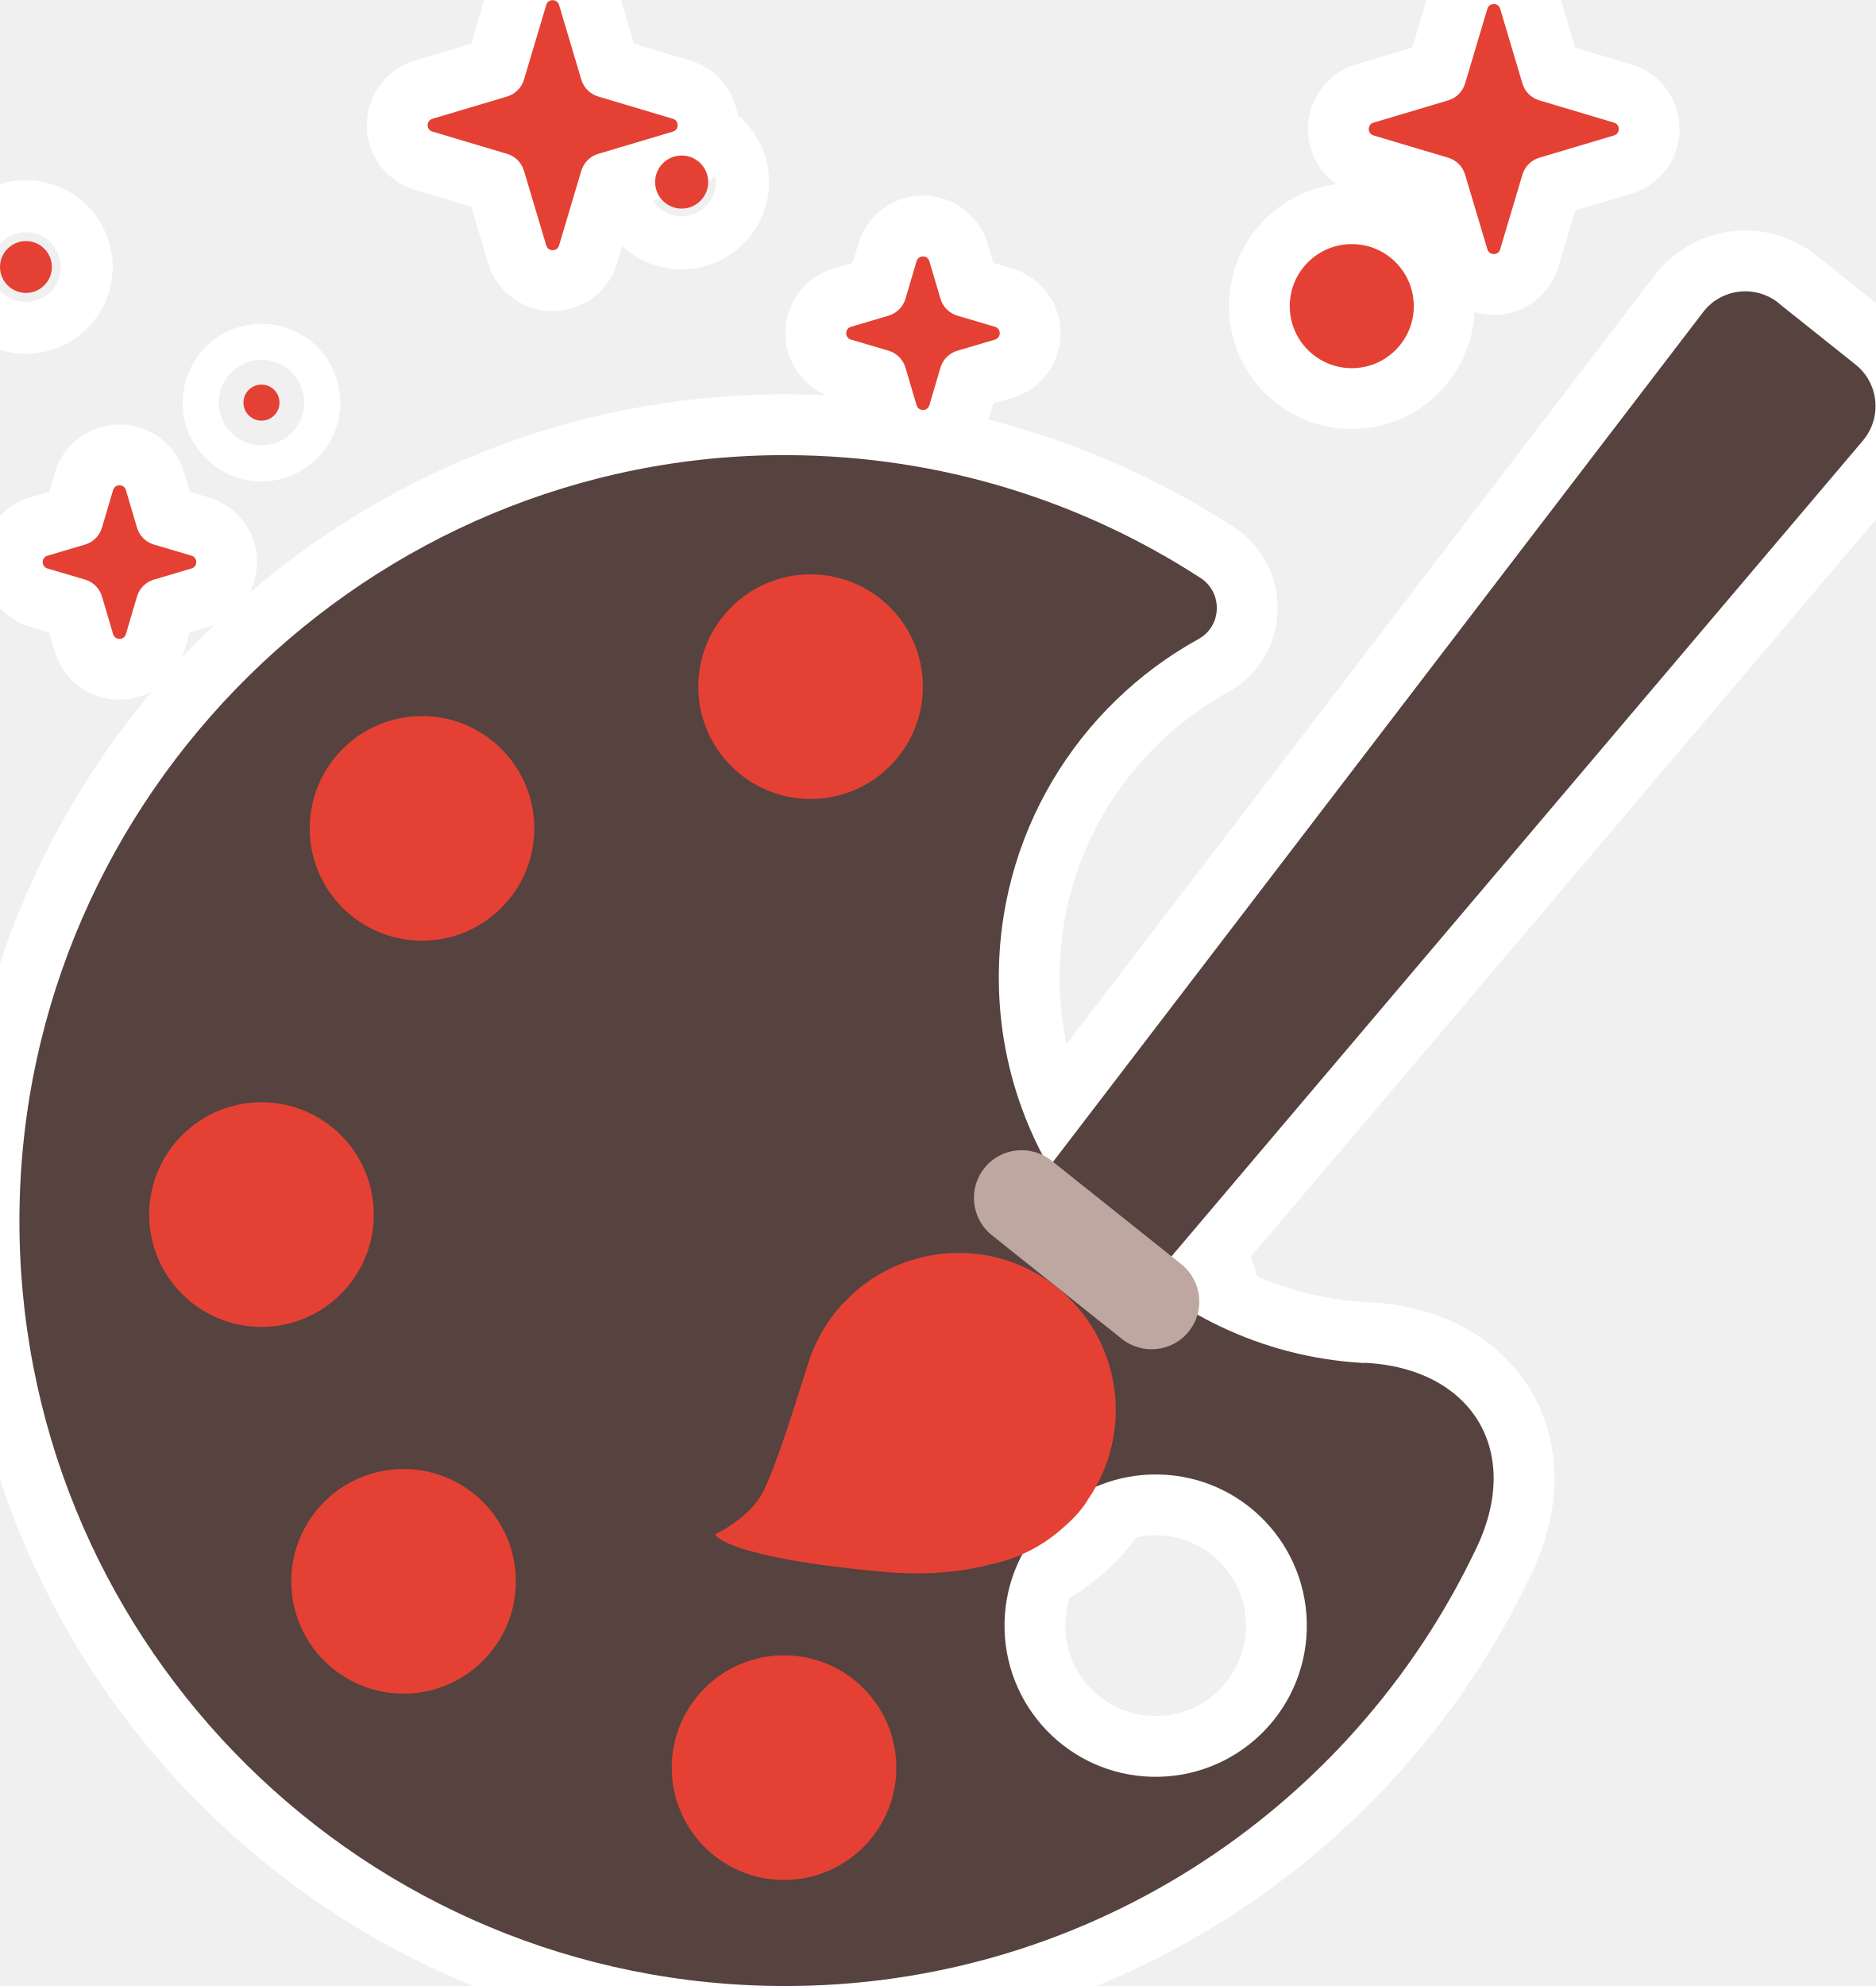
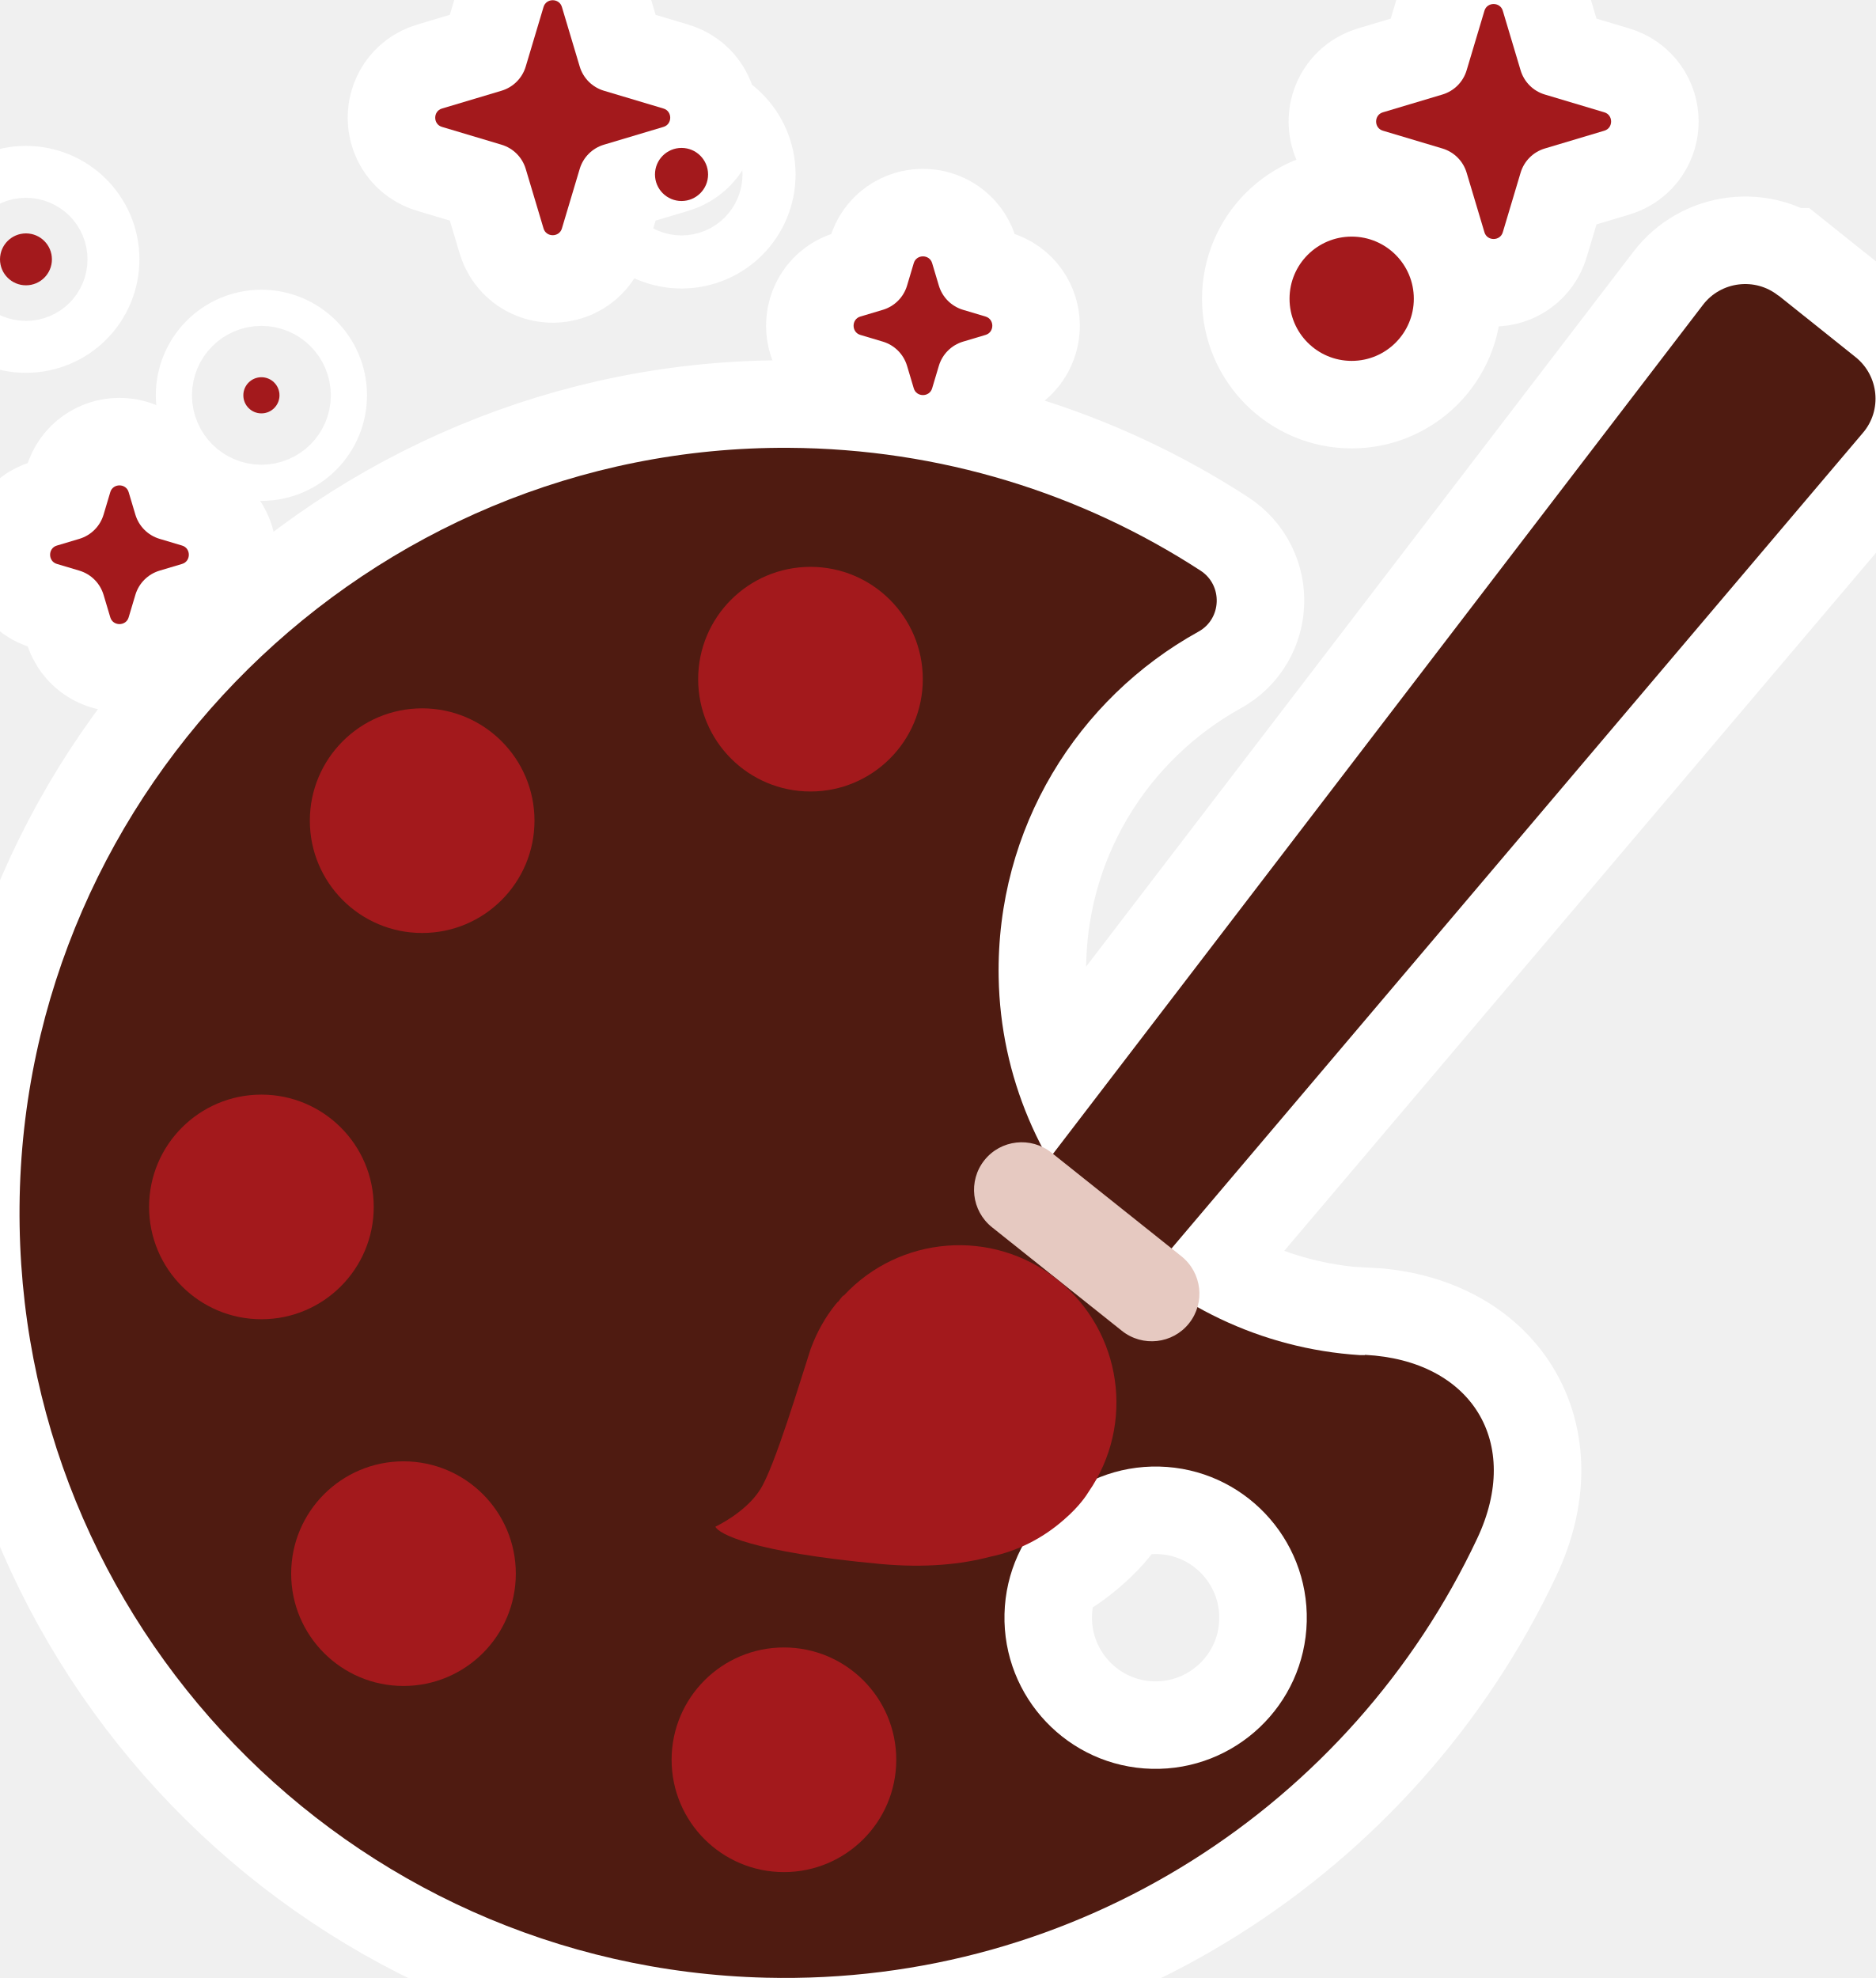
- <svg xmlns="http://www.w3.org/2000/svg" id="Calque_2" data-name="Calque 2" viewBox="0 0 92.53 97.96">
+ <svg xmlns="http://www.w3.org/2000/svg" id="Calque_2" data-name="Calque 2" viewBox="0 0 64.28 67.8">
  <defs>
    <style>
      .cls-1 {
-         fill: #56423e;
+         fill: #a3191c;
      }

      .cls-2 {
        fill: #fff;
      }

      .cls-3 {
        fill: none;
        stroke: #fff;
        stroke-width: 6px;
      }

      .cls-4 {
-         fill: #e44134;
+         fill: #e6c9c1;
      }

      .cls-5 {
-         fill: #bea6a1;
+         fill: #4f1b11;
      }
    </style>
  </defs>
  <g id="Calque_2-2" data-name="Calque 2">
    <g>
      <g>
        <g>
-           <path class="cls-2" d="M67.34,67.23c-.07,0-.15,0-.22-.01-9.82-.61-17.66-8.8-17.84-18.64-.14-7.37,3.89-13.77,9.85-17.06,1.16-.64,1.21-2.29.1-3.01-5.84-3.79-12.81-6.02-20.32-6.06C18.22,22.34,1.14,39.2.96,59.89c-.18,20.57,16.19,37.55,36.83,38.06,15.42.38,28.9-8.55,35.08-21.66,2.24-4.76-.28-8.8-5.53-9.07ZM56.83,87.64c-4.12-.1-7.37-3.52-7.27-7.64s3.52-7.37,7.64-7.27,7.37,3.52,7.27,7.64-3.52,7.37-7.64,7.27Z" />
-           <circle class="cls-2" cx="39.99" cy="33.87" r="5.54" />
-           <circle class="cls-2" cx="20.82" cy="40.86" r="5.54" />
-           <circle class="cls-2" cx="12.9" cy="59.91" r="5.54" />
-           <circle class="cls-2" cx="19.91" cy="78" r="5.54" />
-           <circle class="cls-2" cx="38.68" cy="87.19" r="5.54" />
+           <path class="cls-2" d="M46.78,46.45c-.05,0-.1,0-.16,0-6.82-.43-12.27-6.11-12.39-12.95-.09-5.12,2.71-9.56,6.85-11.85.8-.44.84-1.59.07-2.09-4.06-2.64-8.9-4.18-14.12-4.21C12.66,15.27.79,26.98.67,41.35c-.12,14.29,11.24,26.09,25.59,26.44,10.71.26,20.08-5.94,24.37-15.05,1.56-3.3-.19-6.11-3.84-6.3ZM39.48,60.63c-2.86-.07-5.12-2.45-5.05-5.31s2.45-5.12,5.31-5.05,5.12,2.45,5.05,5.31-2.45,5.12-5.31,5.05Z" />
+           <circle class="cls-2" cx="27.78" cy="23.28" r="3.85" />
+           <circle class="cls-2" cx="14.47" cy="28.13" r="3.85" />
+           <circle class="cls-2" cx="8.96" cy="41.37" r="3.85" />
+           <circle class="cls-2" cx="13.83" cy="53.94" r="3.85" />
+           <circle class="cls-2" cx="26.87" cy="60.32" r="3.85" />
        </g>
        <g>
-           <path class="cls-2" d="M87.74,14.95l3.8,3.03c1.16.92,1.32,2.62.37,3.75l-35.64,42.04-5.75-4.59L84.02,15.4c.89-1.17,2.57-1.37,3.72-.46Z" />
-           <rect class="cls-2" x="51.25" y="55.19" width="4.71" height="12.91" rx="2.36" ry="2.36" transform="translate(-28.01 65.12) rotate(-51.43)" />
-           <path class="cls-2" d="M41.33,64.59s-.07.08-.11.12c-.51.65-.91,1.35-1.19,2.08-.04.09-.07.19-.1.28-.43,1.3-1.71,5.62-2.43,6.77-.73,1.15-2.22,1.84-2.22,1.84.16.35,1.76,1.25,8.17,1.84,2.21.21,3.98.02,5.39-.35,1.34-.27,2.61-.9,3.66-1.86.74-.64,1.09-1.19,1.17-1.34,2.3-3.33,1.67-7.92-1.54-10.48-3.2-2.55-7.8-2.16-10.53.8l-.02-.02s-.1.12-.25.33Z" />
+           <path class="cls-2" d="M60.96,10.13l2.64,2.11c.8.64.92,1.82.25,2.6l-24.76,29.21-4-3.19,23.28-30.41c.62-.81,1.79-.95,2.58-.32Z" />
+           <rect class="cls-2" x="35.61" y="38.09" width="3.27" height="8.97" rx="1.64" ry="1.64" transform="translate(-19.26 45.14) rotate(-51.43)" />
+           <path class="cls-2" d="M28.72,44.62s-.05.06-.08.09c-.36.45-.63.94-.82,1.44-.03.07-.05.13-.07.2-.3.91-1.19,3.91-1.69,4.7-.5.8-1.54,1.28-1.54,1.28.11.24,1.23.87,5.67,1.28,1.54.14,2.77.01,3.75-.25.93-.19,1.81-.63,2.55-1.29.51-.44.76-.83.82-.93,1.6-2.31,1.16-5.5-1.07-7.28s-5.42-1.5-7.32.55h-.02s-.07.07-.17.21Z" />
        </g>
-         <path class="cls-2" d="M74.01.43l1.1,3.69c.12.4.43.71.83.83l3.69,1.1c.31.09.31.54,0,.63l-3.69,1.1c-.4.12-.71.43-.83.83l-1.1,3.69c-.09.31-.54.31-.63,0l-1.1-3.69c-.12-.4-.43-.71-.83-.83l-3.69-1.1c-.31-.09-.31-.54,0-.63l3.69-1.1c.4-.12.71-.43.83-.83l1.1-3.69c.09-.31.54-.31.63,0Z" />
-         <path class="cls-2" d="M27.58.24l1.1,3.69c.12.4.43.71.83.83l3.69,1.1c.31.09.31.54,0,.63l-3.69,1.1c-.4.12-.71.43-.83.83l-1.1,3.69c-.09.31-.54.31-.63,0l-1.1-3.69c-.12-.4-.43-.71-.83-.83l-3.69-1.1c-.31-.09-.31-.54,0-.63l3.69-1.1c.4-.12.71-.43.83-.83l1.1-3.69c.09-.31.54-.31.63,0Z" />
-         <path class="cls-2" d="M6.21,24.17l.55,1.86c.12.4.43.71.83.83l1.86.55c.31.09.31.54,0,.63l-1.86.55c-.4.12-.71.43-.83.83l-.55,1.86c-.09.31-.54.31-.63,0l-.55-1.86c-.12-.4-.43-.71-.83-.83l-1.86-.55c-.31-.09-.31-.54,0-.63l1.86-.55c.4-.12.71-.43.83-.83l.55-1.86c.09-.31.54-.31.63,0Z" />
-         <path class="cls-2" d="M45.85,12.88l.55,1.86c.12.4.43.71.83.83l1.86.55c.31.09.31.54,0,.63l-1.86.55c-.4.12-.71.43-.83.83l-.55,1.86c-.09.31-.54.31-.63,0l-.55-1.86c-.12-.4-.43-.71-.83-.83l-1.86-.55c-.31-.09-.31-.54,0-.63l1.86-.55c.4-.12.71-.43.83-.83l.55-1.86c.09-.31.54-.31.63,0Z" />
-         <circle class="cls-2" cx="66.69" cy="15.1" r="3.06" />
-         <circle class="cls-2" cx="33.63" cy="8.98" r="1.31" />
-         <circle class="cls-2" cx="1.28" cy="13.17" r="1.28" />
-         <circle class="cls-2" cx="12.9" cy="19.86" r=".89" />
+         <path class="cls-2" d="M51.51.37l.61,2.04c.12.4.43.71.83.83l2.04.61c.31.09.31.54,0,.63l-2.04.61c-.4.12-.71.43-.83.83l-.61,2.04c-.09.31-.54.31-.63,0l-.61-2.04c-.12-.4-.43-.71-.83-.83l-2.04-.61c-.31-.09-.31-.54,0-.63l2.04-.61c.4-.12.71-.43.83-.83l.61-2.04c.09-.31.54-.31.63,0Z" />
+         <path class="cls-2" d="M19.26.24l.61,2.04c.12.4.43.71.83.83l2.04.61c.31.09.31.54,0,.63l-2.04.61c-.4.12-.71.43-.83.83l-.61,2.04c-.09.31-.54.31-.63,0l-.61-2.04c-.12-.4-.43-.71-.83-.83l-2.04-.61c-.31-.09-.31-.54,0-.63l2.04-.61c.4-.12.71-.43.83-.83l.61-2.04c.09-.31.54-.31.63,0Z" />
+         <path class="cls-2" d="M4.41,16.87l.23.77c.12.4.43.71.83.83l.77.23c.31.09.31.54,0,.63l-.77.23c-.4.12-.71.43-.83.83l-.23.77c-.09.31-.54.31-.63,0l-.23-.77c-.12-.4-.43-.71-.83-.83l-.77-.23c-.31-.09-.31-.54,0-.63l.77-.23c.4-.12.71-.43.83-.83l.23-.77c.09-.31.54-.31.63,0Z" />
+         <path class="cls-2" d="M31.95,9.02l.23.77c.12.4.43.71.83.83l.77.23c.31.09.31.54,0,.63l-.77.23c-.4.12-.71.43-.83.83l-.23.77c-.09.31-.54.31-.63,0l-.23-.77c-.12-.4-.43-.71-.83-.83l-.77-.23c-.31-.09-.31-.54,0-.63l.77-.23c.4-.12.71-.43.83-.83l.23-.77c.09-.31.54-.31.63,0Z" />
+         <circle class="cls-2" cx="46.33" cy="10.24" r="2.13" />
+         <circle class="cls-2" cx="23.36" cy="5.98" r=".91" />
+         <circle class="cls-2" cx=".89" cy="8.89" r=".89" />
+         <circle class="cls-2" cx="8.96" cy="13.55" r=".62" />
      </g>
      <g>
        <g>
-           <path class="cls-3" d="M67.34,67.23c-.07,0-.15,0-.22-.01-9.82-.61-17.66-8.8-17.84-18.64-.14-7.37,3.89-13.77,9.85-17.06,1.16-.64,1.21-2.29.1-3.01-5.84-3.79-12.81-6.02-20.32-6.06C18.22,22.34,1.14,39.2.96,59.89c-.18,20.57,16.19,37.55,36.83,38.06,15.42.38,28.9-8.55,35.08-21.66,2.24-4.76-.28-8.8-5.53-9.07ZM56.83,87.64c-4.12-.1-7.37-3.52-7.27-7.64s3.52-7.37,7.64-7.27,7.37,3.52,7.27,7.64-3.52,7.37-7.64,7.27Z" />
-           <circle class="cls-3" cx="39.99" cy="33.87" r="5.54" />
-           <circle class="cls-3" cx="20.82" cy="40.86" r="5.54" />
-           <circle class="cls-3" cx="12.9" cy="59.91" r="5.54" />
-           <circle class="cls-3" cx="19.91" cy="78" r="5.54" />
-           <circle class="cls-3" cx="38.68" cy="87.19" r="5.54" />
+           <path class="cls-3" d="M46.78,46.45c-.05,0-.1,0-.16,0-6.82-.43-12.27-6.11-12.39-12.95-.09-5.12,2.71-9.56,6.85-11.85.8-.44.84-1.59.07-2.09-4.06-2.64-8.9-4.18-14.12-4.21C12.66,15.27.79,26.98.67,41.35c-.12,14.29,11.24,26.09,25.59,26.44,10.71.26,20.08-5.94,24.37-15.05,1.56-3.3-.19-6.11-3.84-6.3ZM39.48,60.63c-2.86-.07-5.12-2.45-5.05-5.31s2.45-5.12,5.31-5.05,5.12,2.45,5.05,5.31-2.45,5.12-5.31,5.05Z" />
+           <circle class="cls-3" cx="27.78" cy="23.28" r="3.85" />
+           <circle class="cls-3" cx="14.47" cy="28.13" r="3.85" />
+           <circle class="cls-3" cx="8.96" cy="41.37" r="3.85" />
+           <circle class="cls-3" cx="13.83" cy="53.94" r="3.85" />
+           <circle class="cls-3" cx="26.87" cy="60.32" r="3.85" />
        </g>
        <g>
-           <path class="cls-3" d="M87.74,14.95l3.8,3.03c1.16.92,1.32,2.62.37,3.75l-35.64,42.04-5.75-4.59L84.02,15.4c.89-1.17,2.57-1.37,3.72-.46Z" />
-           <rect class="cls-3" x="51.25" y="55.19" width="4.71" height="12.91" rx="2.36" ry="2.36" transform="translate(-28.01 65.12) rotate(-51.43)" />
-           <path class="cls-3" d="M41.33,64.59s-.07.08-.11.12c-.51.65-.91,1.35-1.19,2.08-.04.09-.07.19-.1.28-.43,1.3-1.71,5.62-2.43,6.77-.73,1.15-2.22,1.84-2.22,1.84.16.35,1.76,1.25,8.17,1.84,2.21.21,3.98.02,5.39-.35,1.34-.27,2.61-.9,3.66-1.86.74-.64,1.09-1.19,1.17-1.34,2.3-3.33,1.67-7.92-1.54-10.48-3.2-2.55-7.8-2.16-10.53.8l-.02-.02s-.1.12-.25.33Z" />
+           <path class="cls-3" d="M60.96,10.13l2.64,2.11c.8.64.92,1.82.25,2.6l-24.76,29.21-4-3.19,23.28-30.41c.62-.81,1.79-.95,2.58-.32Z" />
+           <rect class="cls-3" x="35.61" y="38.09" width="3.27" height="8.97" rx="1.64" ry="1.64" transform="translate(-19.26 45.14) rotate(-51.43)" />
+           <path class="cls-3" d="M28.72,44.62s-.05.06-.08.09c-.36.45-.63.94-.82,1.44-.03.07-.05.13-.07.2-.3.91-1.19,3.91-1.69,4.7-.5.8-1.54,1.28-1.54,1.28.11.24,1.23.87,5.67,1.28,1.54.14,2.77.01,3.75-.25.93-.19,1.81-.63,2.55-1.29.51-.44.76-.83.82-.93,1.6-2.31,1.16-5.5-1.07-7.28s-5.42-1.5-7.32.55h-.02s-.07.07-.17.21Z" />
        </g>
-         <path class="cls-3" d="M74.01.43l1.1,3.69c.12.4.43.71.83.83l3.69,1.1c.31.09.31.54,0,.63l-3.69,1.1c-.4.12-.71.43-.83.83l-1.1,3.69c-.09.31-.54.31-.63,0l-1.1-3.69c-.12-.4-.43-.71-.83-.83l-3.69-1.1c-.31-.09-.31-.54,0-.63l3.69-1.1c.4-.12.71-.43.83-.83l1.1-3.69c.09-.31.54-.31.63,0Z" />
-         <path class="cls-3" d="M27.58.24l1.1,3.69c.12.4.43.71.83.83l3.69,1.1c.31.09.31.54,0,.63l-3.69,1.1c-.4.12-.71.43-.83.83l-1.1,3.69c-.09.31-.54.31-.63,0l-1.1-3.69c-.12-.4-.43-.71-.83-.83l-3.69-1.1c-.31-.09-.31-.54,0-.63l3.69-1.1c.4-.12.71-.43.83-.83l1.1-3.69c.09-.31.54-.31.63,0Z" />
-         <path class="cls-3" d="M6.21,24.17l.55,1.86c.12.4.43.71.83.83l1.86.55c.31.09.31.54,0,.63l-1.86.55c-.4.12-.71.43-.83.83l-.55,1.86c-.09.31-.54.31-.63,0l-.55-1.86c-.12-.4-.43-.71-.83-.83l-1.86-.55c-.31-.09-.31-.54,0-.63l1.86-.55c.4-.12.71-.43.83-.83l.55-1.86c.09-.31.54-.31.63,0Z" />
-         <path class="cls-3" d="M45.85,12.88l.55,1.86c.12.4.43.71.83.83l1.86.55c.31.09.31.54,0,.63l-1.86.55c-.4.12-.71.43-.83.83l-.55,1.86c-.09.31-.54.31-.63,0l-.55-1.86c-.12-.4-.43-.71-.83-.83l-1.86-.55c-.31-.09-.31-.54,0-.63l1.86-.55c.4-.12.71-.43.83-.83l.55-1.86c.09-.31.54-.31.63,0Z" />
-         <circle class="cls-3" cx="66.69" cy="15.1" r="3.06" />
-         <circle class="cls-3" cx="33.63" cy="8.98" r="1.31" />
-         <circle class="cls-3" cx="1.28" cy="13.17" r="1.28" />
-         <circle class="cls-3" cx="12.9" cy="19.86" r=".89" />
+         <path class="cls-3" d="M51.51.37l.61,2.04c.12.4.43.71.83.83l2.04.61c.31.09.31.54,0,.63l-2.04.61c-.4.12-.71.43-.83.83l-.61,2.04c-.09.31-.54.31-.63,0l-.61-2.04c-.12-.4-.43-.71-.83-.83l-2.04-.61c-.31-.09-.31-.54,0-.63l2.04-.61c.4-.12.71-.43.83-.83l.61-2.04c.09-.31.54-.31.63,0Z" />
+         <path class="cls-3" d="M19.26.24l.61,2.04c.12.4.43.71.83.83l2.04.61c.31.09.31.54,0,.63l-2.04.61c-.4.12-.71.43-.83.83l-.61,2.04c-.09.31-.54.31-.63,0l-.61-2.04c-.12-.4-.43-.71-.83-.83l-2.04-.61c-.31-.09-.31-.54,0-.63l2.04-.61c.4-.12.71-.43.83-.83l.61-2.04c.09-.31.54-.31.63,0Z" />
+         <path class="cls-3" d="M4.41,16.87l.23.77c.12.4.43.71.83.83l.77.23c.31.09.31.54,0,.63l-.77.23c-.4.12-.71.43-.83.83l-.23.77c-.09.31-.54.31-.63,0l-.23-.77c-.12-.4-.43-.71-.83-.83l-.77-.23c-.31-.09-.31-.54,0-.63l.77-.23c.4-.12.71-.43.83-.83l.23-.77c.09-.31.54-.31.63,0Z" />
+         <path class="cls-3" d="M31.95,9.02l.23.77c.12.4.43.71.83.83l.77.23c.31.09.31.54,0,.63l-.77.23c-.4.12-.71.43-.83.83l-.23.77c-.09.31-.54.31-.63,0l-.23-.77c-.12-.4-.43-.71-.83-.83l-.77-.23c-.31-.09-.31-.54,0-.63l.77-.23c.4-.12.71-.43.83-.83l.23-.77c.09-.31.54-.31.63,0Z" />
+         <circle class="cls-3" cx="46.33" cy="10.24" r="2.13" />
+         <circle class="cls-3" cx="23.36" cy="5.98" r=".91" />
+         <circle class="cls-3" cx=".89" cy="8.89" r=".89" />
+         <circle class="cls-3" cx="8.96" cy="13.55" r=".62" />
      </g>
      <g>
        <g>
-           <path class="cls-1" d="M67.34,67.23c-.07,0-.15,0-.22-.01-9.82-.61-17.66-8.8-17.84-18.64-.14-7.37,3.89-13.77,9.85-17.06,1.16-.64,1.21-2.29.1-3.01-5.84-3.79-12.81-6.02-20.32-6.06C18.22,22.34,1.14,39.2.96,59.89c-.18,20.57,16.19,37.55,36.83,38.06,15.42.38,28.9-8.55,35.08-21.66,2.24-4.76-.28-8.8-5.53-9.07ZM56.83,87.64c-4.12-.1-7.37-3.52-7.27-7.64s3.52-7.37,7.64-7.27,7.37,3.52,7.27,7.64-3.52,7.37-7.64,7.27Z" />
-           <circle class="cls-4" cx="39.99" cy="33.87" r="5.54" />
-           <circle class="cls-4" cx="20.82" cy="40.86" r="5.54" />
-           <circle class="cls-4" cx="12.9" cy="59.91" r="5.54" />
-           <circle class="cls-4" cx="19.91" cy="78" r="5.54" />
-           <circle class="cls-4" cx="38.68" cy="87.19" r="5.54" />
+           <path class="cls-5" d="M46.78,46.45c-.05,0-.1,0-.16,0-6.82-.43-12.27-6.11-12.39-12.95-.09-5.12,2.71-9.56,6.85-11.85.8-.44.84-1.59.07-2.09-4.06-2.64-8.9-4.18-14.12-4.21C12.66,15.27.79,26.98.67,41.35c-.12,14.29,11.24,26.09,25.59,26.44,10.71.26,20.08-5.94,24.37-15.05,1.56-3.3-.19-6.11-3.84-6.3ZM39.48,60.63c-2.86-.07-5.12-2.45-5.05-5.31s2.45-5.12,5.31-5.05,5.12,2.45,5.05,5.31-2.45,5.12-5.31,5.05Z" />
+           <circle class="cls-1" cx="27.78" cy="23.28" r="3.85" />
+           <circle class="cls-1" cx="14.47" cy="28.13" r="3.85" />
+           <circle class="cls-1" cx="8.96" cy="41.37" r="3.85" />
+           <circle class="cls-1" cx="13.83" cy="53.94" r="3.85" />
+           <circle class="cls-1" cx="26.87" cy="60.32" r="3.85" />
        </g>
        <g>
-           <path class="cls-1" d="M87.74,14.95l3.8,3.03c1.16.92,1.32,2.62.37,3.75l-35.64,42.04-5.75-4.59L84.02,15.4c.89-1.17,2.57-1.37,3.72-.46Z" />
-           <rect class="cls-5" x="51.25" y="55.19" width="4.71" height="12.91" rx="2.36" ry="2.36" transform="translate(-28.01 65.12) rotate(-51.43)" />
-           <path class="cls-4" d="M41.33,64.59s-.07.08-.11.12c-.51.65-.91,1.35-1.19,2.08-.04.09-.07.19-.1.28-.43,1.3-1.71,5.62-2.43,6.77-.73,1.15-2.22,1.84-2.22,1.84.16.35,1.76,1.25,8.17,1.84,2.21.21,3.98.02,5.39-.35,1.34-.27,2.61-.9,3.66-1.86.74-.64,1.09-1.19,1.17-1.34,2.3-3.33,1.67-7.92-1.54-10.48-3.2-2.55-7.8-2.16-10.53.8l-.02-.02s-.1.12-.25.33Z" />
+           <path class="cls-5" d="M60.96,10.13l2.64,2.11c.8.64.92,1.82.25,2.6l-24.76,29.21-4-3.19,23.28-30.41c.62-.81,1.79-.95,2.58-.32Z" />
+           <rect class="cls-4" x="35.61" y="38.09" width="3.27" height="8.97" rx="1.64" ry="1.64" transform="translate(-19.26 45.14) rotate(-51.43)" />
+           <path class="cls-1" d="M28.72,44.62s-.05.06-.08.09c-.36.45-.63.94-.82,1.44-.03.07-.05.13-.07.2-.3.91-1.19,3.91-1.69,4.7-.5.8-1.54,1.28-1.54,1.28.11.24,1.23.87,5.67,1.28,1.54.14,2.77.01,3.75-.25.93-.19,1.81-.63,2.55-1.29.51-.44.76-.83.82-.93,1.6-2.31,1.16-5.5-1.07-7.28s-5.42-1.5-7.32.55h-.02s-.07.07-.17.21Z" />
        </g>
-         <path class="cls-4" d="M74.01.43l1.1,3.69c.12.4.43.71.83.83l3.69,1.1c.31.09.31.54,0,.63l-3.69,1.1c-.4.12-.71.43-.83.83l-1.1,3.69c-.09.31-.54.31-.63,0l-1.1-3.69c-.12-.4-.43-.71-.83-.83l-3.69-1.1c-.31-.09-.31-.54,0-.63l3.69-1.1c.4-.12.71-.43.83-.83l1.1-3.69c.09-.31.54-.31.63,0Z" />
-         <path class="cls-4" d="M27.58.24l1.1,3.69c.12.4.43.71.83.83l3.69,1.1c.31.09.31.54,0,.63l-3.69,1.1c-.4.12-.71.43-.83.83l-1.1,3.69c-.09.31-.54.31-.63,0l-1.1-3.69c-.12-.4-.43-.71-.83-.83l-3.69-1.1c-.31-.09-.31-.54,0-.63l3.69-1.1c.4-.12.71-.43.83-.83l1.1-3.69c.09-.31.54-.31.63,0Z" />
-         <path class="cls-4" d="M6.21,24.17l.55,1.86c.12.4.43.71.83.83l1.86.55c.31.09.31.54,0,.63l-1.86.55c-.4.12-.71.43-.83.83l-.55,1.86c-.09.31-.54.31-.63,0l-.55-1.86c-.12-.4-.43-.71-.83-.83l-1.86-.55c-.31-.09-.31-.54,0-.63l1.86-.55c.4-.12.71-.43.83-.83l.55-1.86c.09-.31.54-.31.63,0Z" />
-         <path class="cls-4" d="M45.85,12.88l.55,1.86c.12.4.43.71.83.83l1.86.55c.31.09.31.54,0,.63l-1.86.55c-.4.12-.71.43-.83.83l-.55,1.86c-.09.31-.54.31-.63,0l-.55-1.86c-.12-.4-.43-.71-.83-.83l-1.86-.55c-.31-.09-.31-.54,0-.63l1.86-.55c.4-.12.71-.43.83-.83l.55-1.86c.09-.31.54-.31.63,0Z" />
-         <circle class="cls-4" cx="66.69" cy="15.1" r="3.06" />
-         <circle class="cls-4" cx="33.63" cy="8.98" r="1.31" />
-         <circle class="cls-4" cx="1.28" cy="13.17" r="1.28" />
-         <circle class="cls-4" cx="12.9" cy="19.86" r=".89" />
+         <path class="cls-1" d="M51.51.37l.61,2.04c.12.4.43.71.83.83l2.04.61c.31.09.31.54,0,.63l-2.04.61c-.4.12-.71.43-.83.83l-.61,2.04c-.09.31-.54.31-.63,0l-.61-2.04c-.12-.4-.43-.71-.83-.83l-2.04-.61c-.31-.09-.31-.54,0-.63l2.04-.61c.4-.12.71-.43.83-.83l.61-2.04c.09-.31.54-.31.63,0Z" />
+         <path class="cls-1" d="M19.26.24l.61,2.04c.12.4.43.71.83.83l2.04.61c.31.09.31.54,0,.63l-2.04.61c-.4.12-.71.43-.83.83l-.61,2.04c-.09.31-.54.31-.63,0l-.61-2.04c-.12-.4-.43-.71-.83-.83l-2.04-.61c-.31-.09-.31-.54,0-.63l2.04-.61c.4-.12.71-.43.83-.83l.61-2.04c.09-.31.54-.31.63,0Z" />
+         <path class="cls-1" d="M4.41,16.87l.23.77c.12.4.43.71.83.83l.77.23c.31.09.31.54,0,.63l-.77.23c-.4.12-.71.43-.83.83l-.23.77c-.09.31-.54.31-.63,0l-.23-.77c-.12-.4-.43-.71-.83-.83l-.77-.23c-.31-.09-.31-.54,0-.63l.77-.23c.4-.12.71-.43.83-.83l.23-.77c.09-.31.54-.31.63,0Z" />
+         <path class="cls-1" d="M31.95,9.02l.23.77c.12.4.43.71.83.83l.77.23c.31.09.31.54,0,.63l-.77.23c-.4.12-.71.43-.83.83l-.23.77c-.09.31-.54.31-.63,0l-.23-.77c-.12-.4-.43-.71-.83-.83l-.77-.23c-.31-.09-.31-.54,0-.63l.77-.23c.4-.12.71-.43.83-.83l.23-.77c.09-.31.54-.31.63,0Z" />
+         <circle class="cls-1" cx="46.33" cy="10.24" r="2.13" />
+         <circle class="cls-1" cx="23.36" cy="5.98" r=".91" />
+         <circle class="cls-1" cx=".89" cy="8.89" r=".89" />
+         <circle class="cls-1" cx="8.96" cy="13.55" r=".62" />
      </g>
    </g>
  </g>
</svg>
